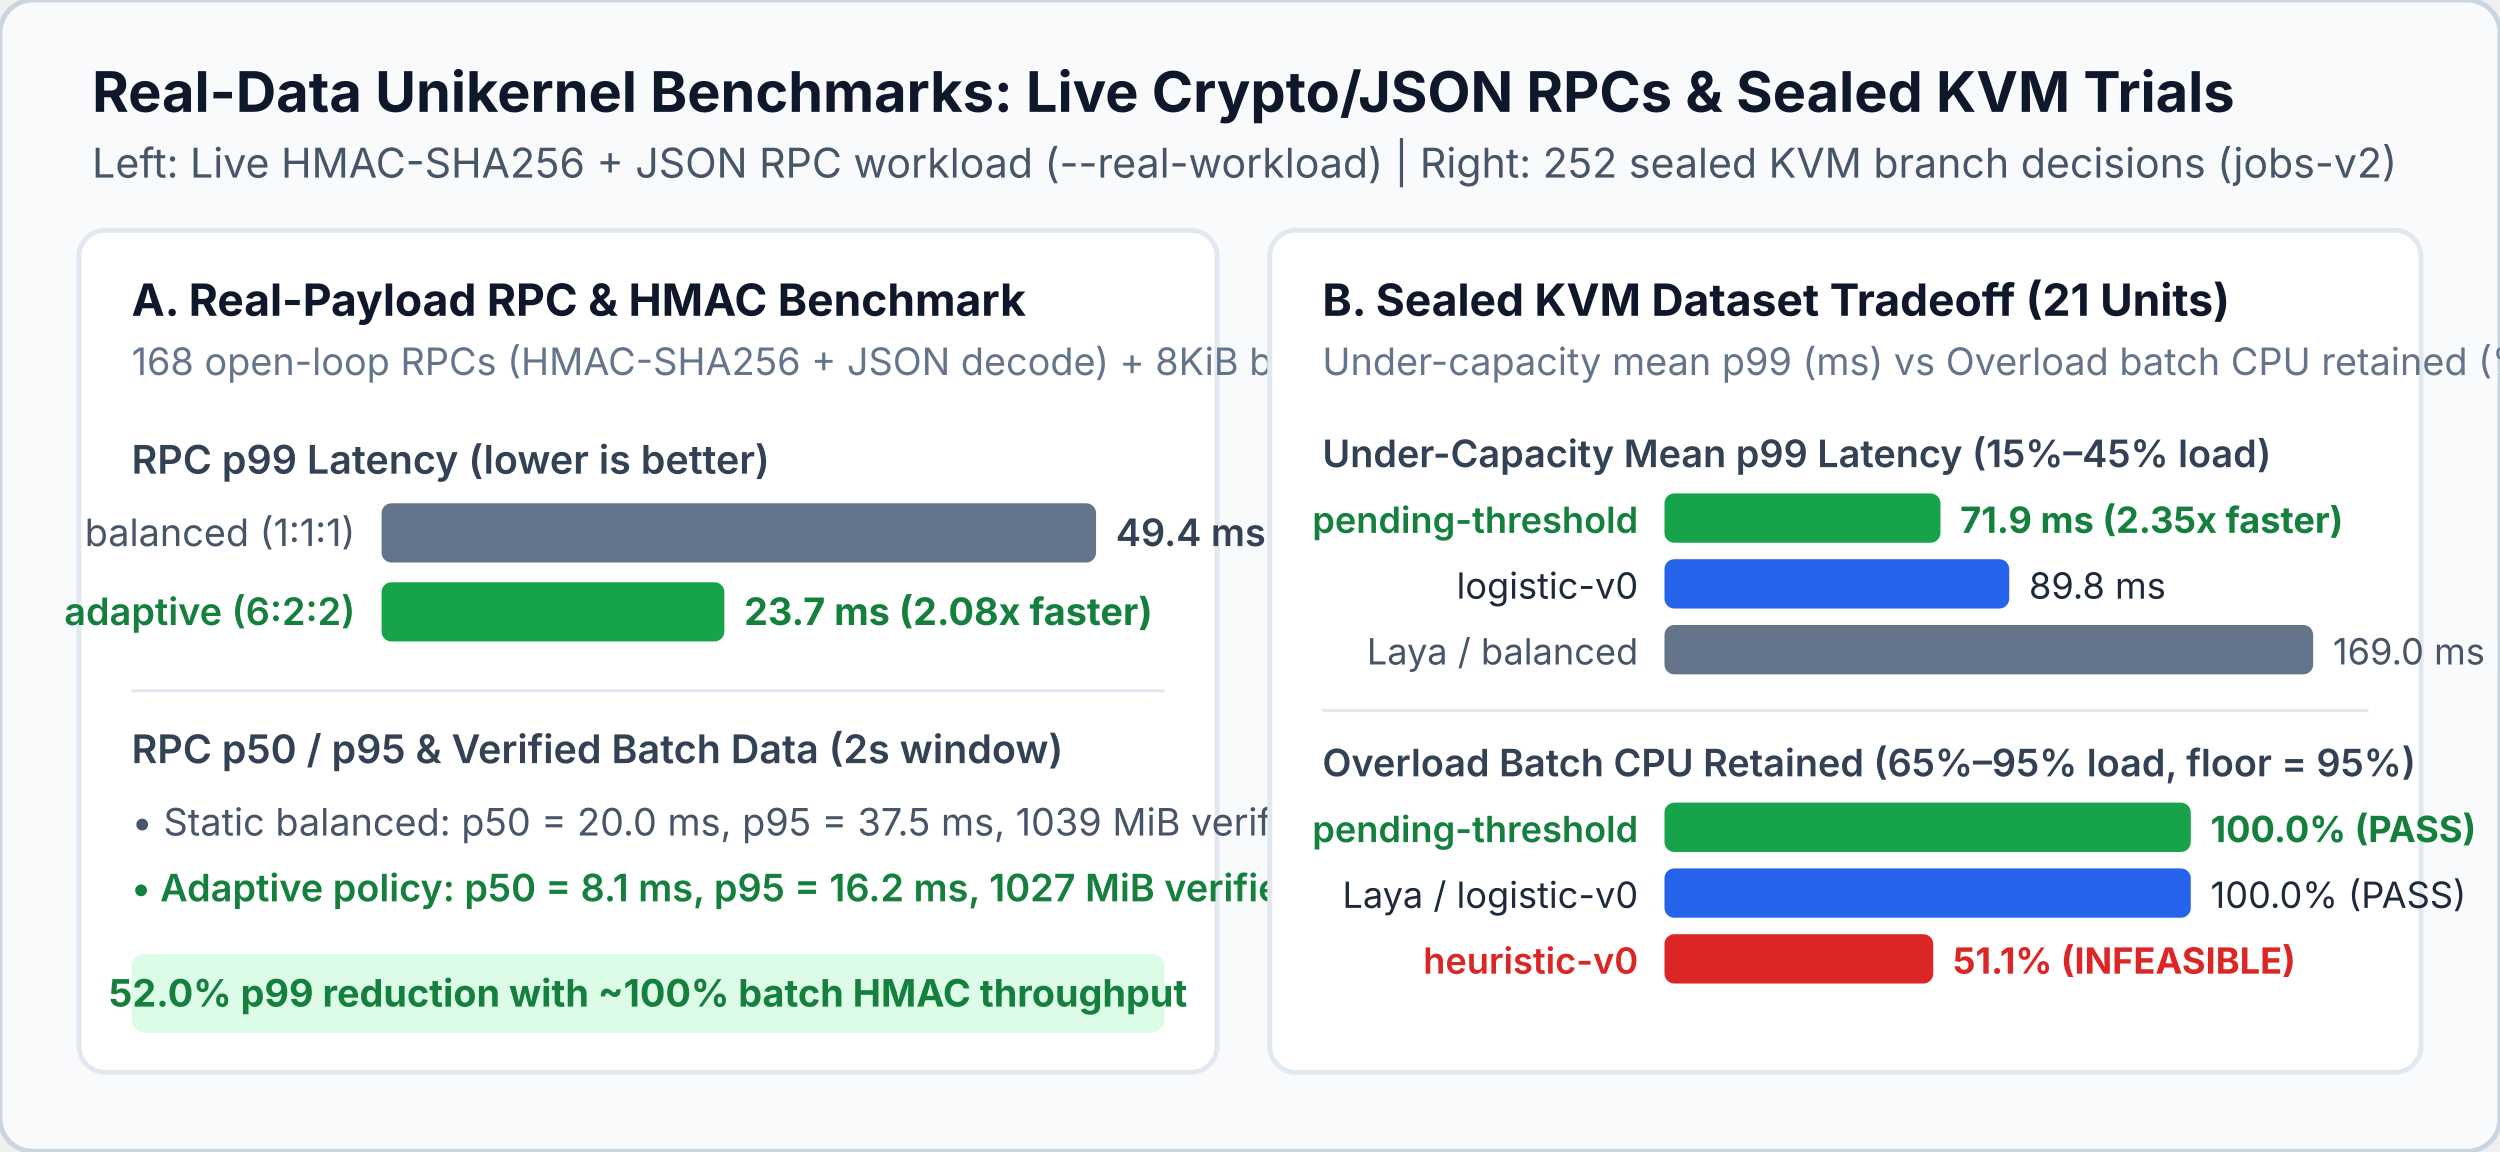
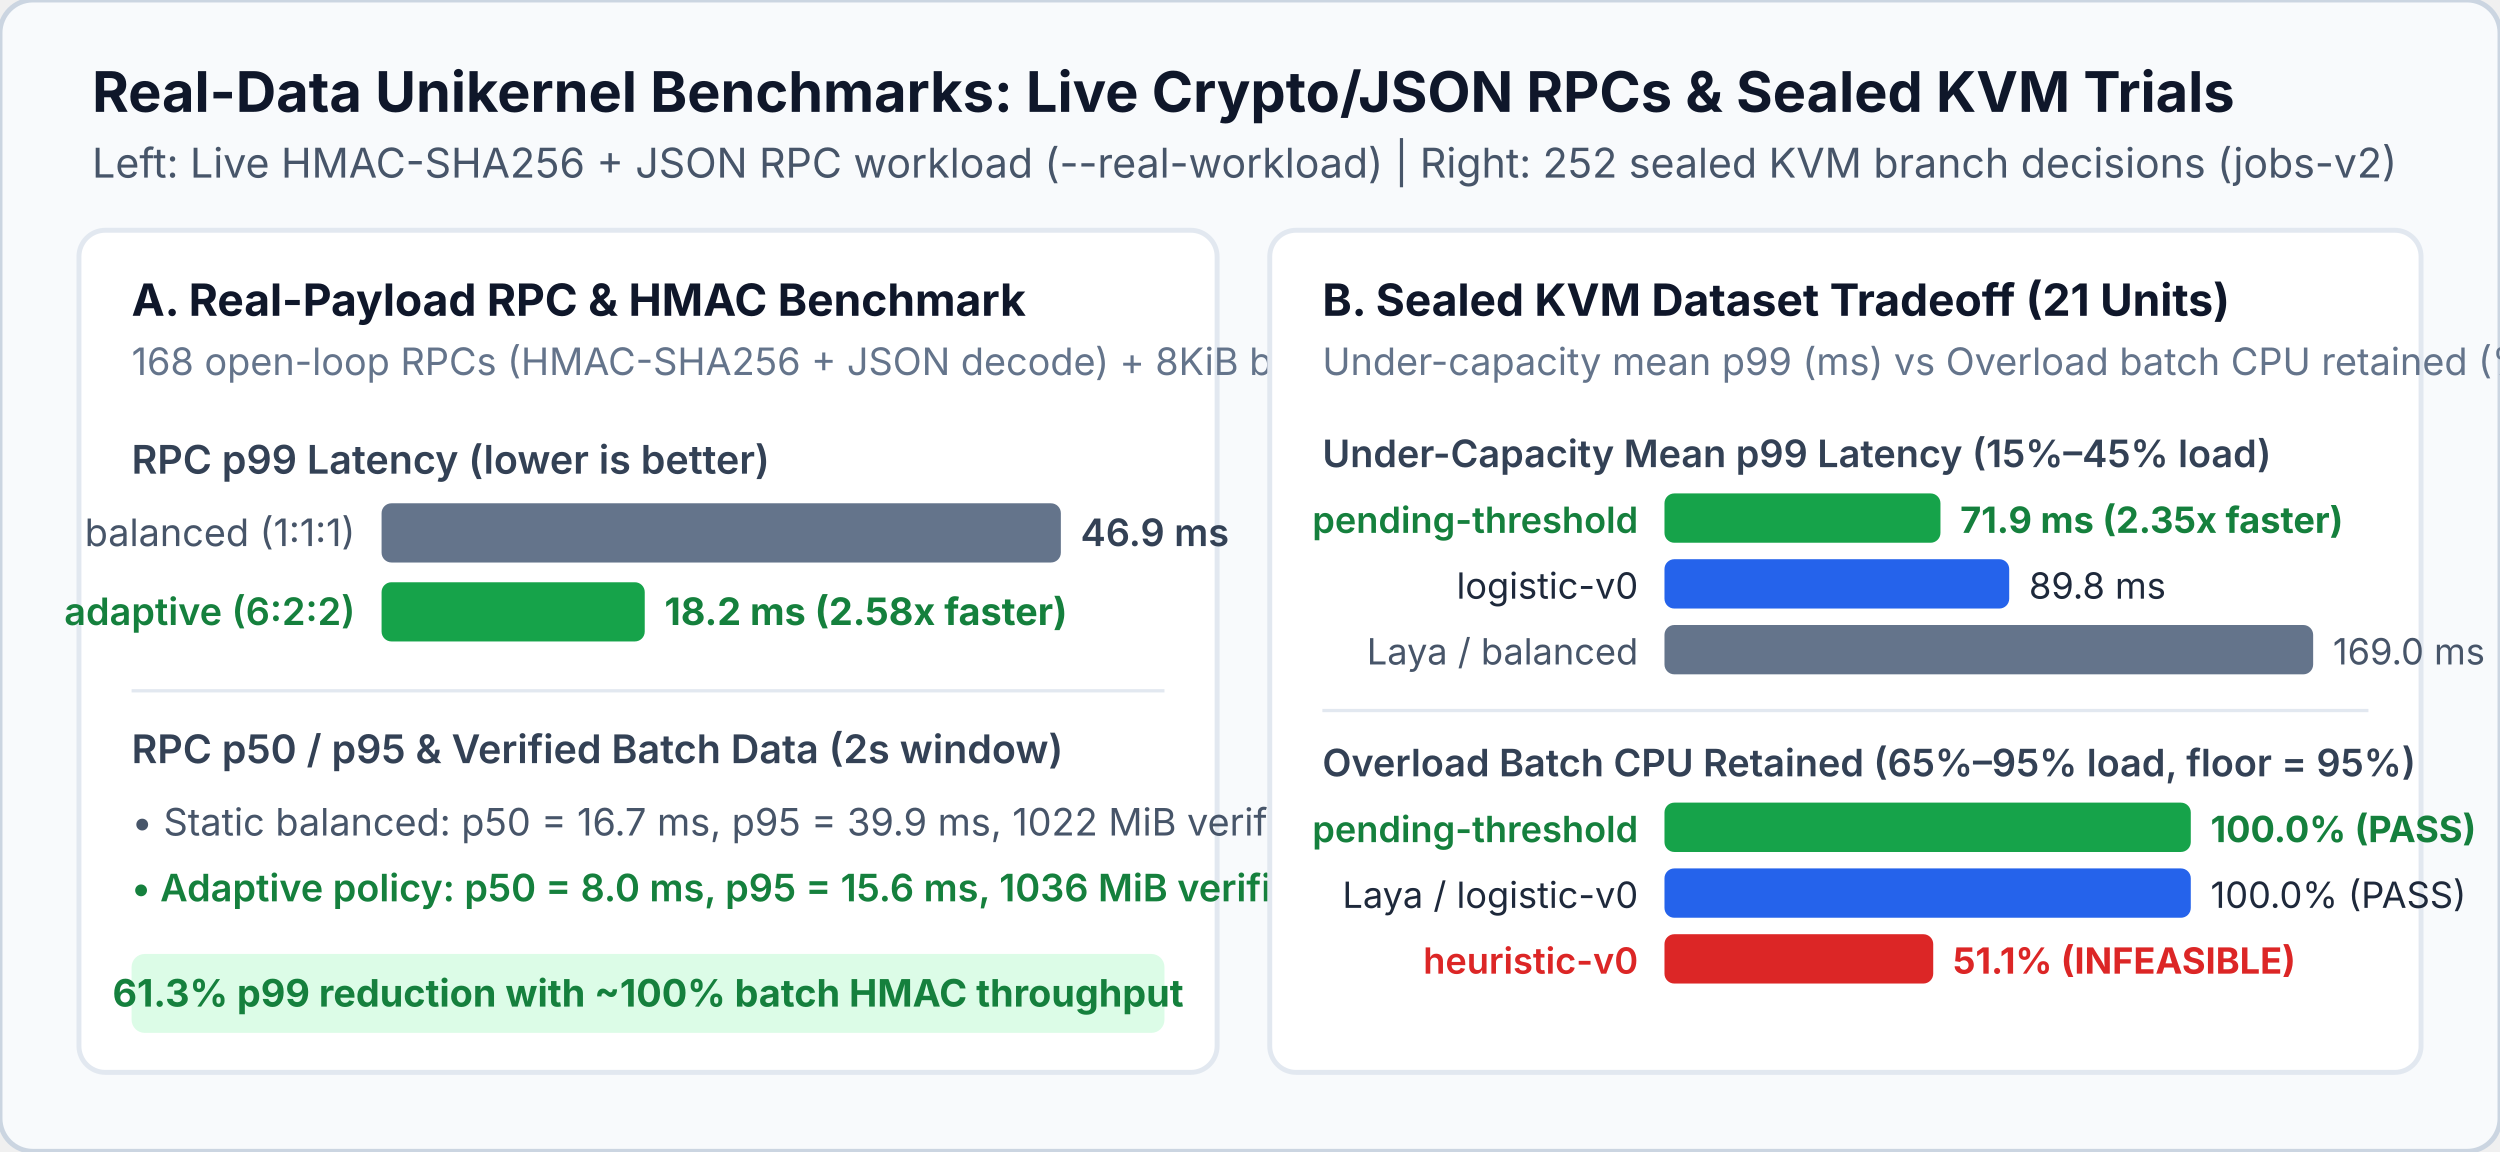
<svg xmlns="http://www.w3.org/2000/svg" width="760" height="350" viewBox="0 0 760 350" font-family="Inter, -apple-system, BlinkMacSystemFont, Segoe UI, sans-serif">
  <rect width="760" height="350" rx="10" fill="#f8fafc" stroke="#cbd5e1" stroke-width="1.5" />
  <text x="28" y="34" font-size="17" font-weight="700" fill="#0f172a">Real-Data Unikernel Benchmarks: Live Crypto/JSON RPCs &amp; Sealed KVM Trials</text>
  <text x="28" y="54" font-size="12.5" fill="#475569">Left: Live HMAC-SHA256 + JSON RPC workload (--real-workload) | Right: 252 sealed KVM branch decisions (jobs-v2)</text>
  <rect x="24" y="70" width="346" height="256" rx="8" fill="#ffffff" stroke="#e2e8f0" stroke-width="1.5" />
  <text x="40" y="96" font-size="13.5" font-weight="700" fill="#0f172a">A. Real-Payload RPC &amp; HMAC Benchmark</text>
  <text x="40" y="114" font-size="11.5" fill="#64748b">168 open-loop RPCs (HMAC-SHA256 + JSON decode) + 8KiB batch blocks</text>
  <text x="40" y="144" font-size="12" font-weight="600" fill="#334155">RPC p99 Latency (lower is better)</text>
  <text x="108" y="166" text-anchor="end" font-size="11.5" fill="#475569">balanced (1:1:1)</text>
-   <rect x="116" y="153" width="217.2" height="18" rx="3" fill="#64748b" />
-   <text x="339.2" y="166" font-size="11.5" font-weight="600" fill="#334155">49.4 ms</text>
+   <rect x="116" y="153" width="206.5" height="18" rx="3" fill="#64748b" />
+   <text x="328.5" y="166" font-size="11.5" font-weight="600" fill="#334155">46.9 ms</text>
  <text x="108" y="190" text-anchor="end" font-size="11.5" font-weight="600" fill="#15803d">adaptive (6:2:2)</text>
-   <rect x="116" y="177" width="104.2" height="18" rx="3" fill="#16a34a" />
-   <text x="226.2" y="190" font-size="11.5" font-weight="700" fill="#15803d">23.7 ms (2.08x faster)</text>
+   <rect x="116" y="177" width="80.0" height="18" rx="3" fill="#16a34a" />
+   <text x="202.0" y="190" font-size="11.5" font-weight="700" fill="#15803d">18.2 ms (2.58x faster)</text>
  <line x1="40" y1="210" x2="354" y2="210" stroke="#e2e8f0" stroke-width="1" />
  <text x="40" y="232" font-size="12" font-weight="600" fill="#334155">RPC p50 / p95 &amp; Verified Batch Data (2s window)</text>
-   <text x="40" y="254" font-size="11.5" fill="#475569">• Static balanced: p50 = 20.0 ms, p95 = 37.5 ms, 1039 MiB verified</text>
-   <text x="40" y="274" font-size="11.5" fill="#15803d" font-weight="600">• Adaptive policy: p50 = 8.1 ms, p95 = 16.2 ms, 1027 MiB verified</text>
+   <text x="40" y="254" font-size="11.5" fill="#475569">• Static balanced: p50 = 16.7 ms, p95 = 39.9 ms, 1022 MiB verified</text>
+   <text x="40" y="274" font-size="11.5" fill="#15803d" font-weight="600">• Adaptive policy: p50 = 8.0 ms, p95 = 15.6 ms, 1036 MiB verified</text>
  <rect x="40" y="290" width="314" height="24" rx="4" fill="#dcfce7" />
-   <text x="197" y="306" text-anchor="middle" font-size="11.5" font-weight="700" fill="#15803d">52.0% p99 reduction with ~100% batch HMAC throughput</text>
+   <text x="197" y="306" text-anchor="middle" font-size="11.5" font-weight="700" fill="#15803d">61.3% p99 reduction with ~100% batch HMAC throughput</text>
  <rect x="386" y="70" width="350" height="256" rx="8" fill="#ffffff" stroke="#e2e8f0" stroke-width="1.5" />
  <text x="402" y="96" font-size="13.5" font-weight="700" fill="#0f172a">B. Sealed KVM Dataset Tradeoff (21 Units)</text>
  <text x="402" y="114" font-size="11.5" fill="#64748b">Under-capacity mean p99 (ms) vs Overload batch CPU retained (%)</text>
  <text x="402" y="142" font-size="11.5" font-weight="600" fill="#334155">Under-Capacity Mean p99 Latency (15%–45% load)</text>
  <text x="498" y="162" text-anchor="end" font-size="11" font-weight="600" fill="#15803d">pending-threshold</text>
  <rect x="506" y="150" width="83.9" height="15" rx="3" fill="#16a34a" />
  <text x="595.9" y="162" font-size="11" font-weight="700" fill="#15803d">71.9 ms (2.35x faster)</text>
  <text x="498" y="182" text-anchor="end" font-size="11" fill="#1e293b">logistic-v0</text>
  <rect x="506" y="170" width="104.8" height="15" rx="3" fill="#2563eb" />
  <text x="616.8" y="182" font-size="11" fill="#1e293b">89.8 ms</text>
  <text x="498" y="202" text-anchor="end" font-size="11" fill="#475569">Laya / balanced</text>
  <rect x="506" y="190" width="197.2" height="15" rx="3" fill="#64748b" />
  <text x="709.2" y="202" font-size="11" fill="#475569">169.0 ms</text>
  <line x1="402" y1="216" x2="720" y2="216" stroke="#e2e8f0" stroke-width="1" />
  <text x="402" y="236" font-size="11.5" font-weight="600" fill="#334155">Overload Batch CPU Retained (65%–95% load, floor = 95%)</text>
  <text x="498" y="256" text-anchor="end" font-size="11" font-weight="600" fill="#15803d">pending-threshold</text>
  <rect x="506" y="244" width="160" height="15" rx="3" fill="#16a34a" />
  <text x="672" y="256" font-size="11" font-weight="700" fill="#15803d">100.0% (PASS)</text>
  <text x="498" y="276" text-anchor="end" font-size="11" fill="#1e293b">Laya / logistic-v0</text>
  <rect x="506" y="264" width="160" height="15" rx="3" fill="#2563eb" />
  <text x="672" y="276" font-size="11" fill="#1e293b">100.0% (PASS)</text>
  <text x="498" y="296" text-anchor="end" font-size="11" font-weight="600" fill="#dc2626">heuristic-v0</text>
  <rect x="506" y="284" width="81.7" height="15" rx="3" fill="#dc2626" />
  <text x="593.7" y="296" font-size="11" font-weight="700" fill="#dc2626">51.1% (INFEASIBLE)</text>
</svg>
